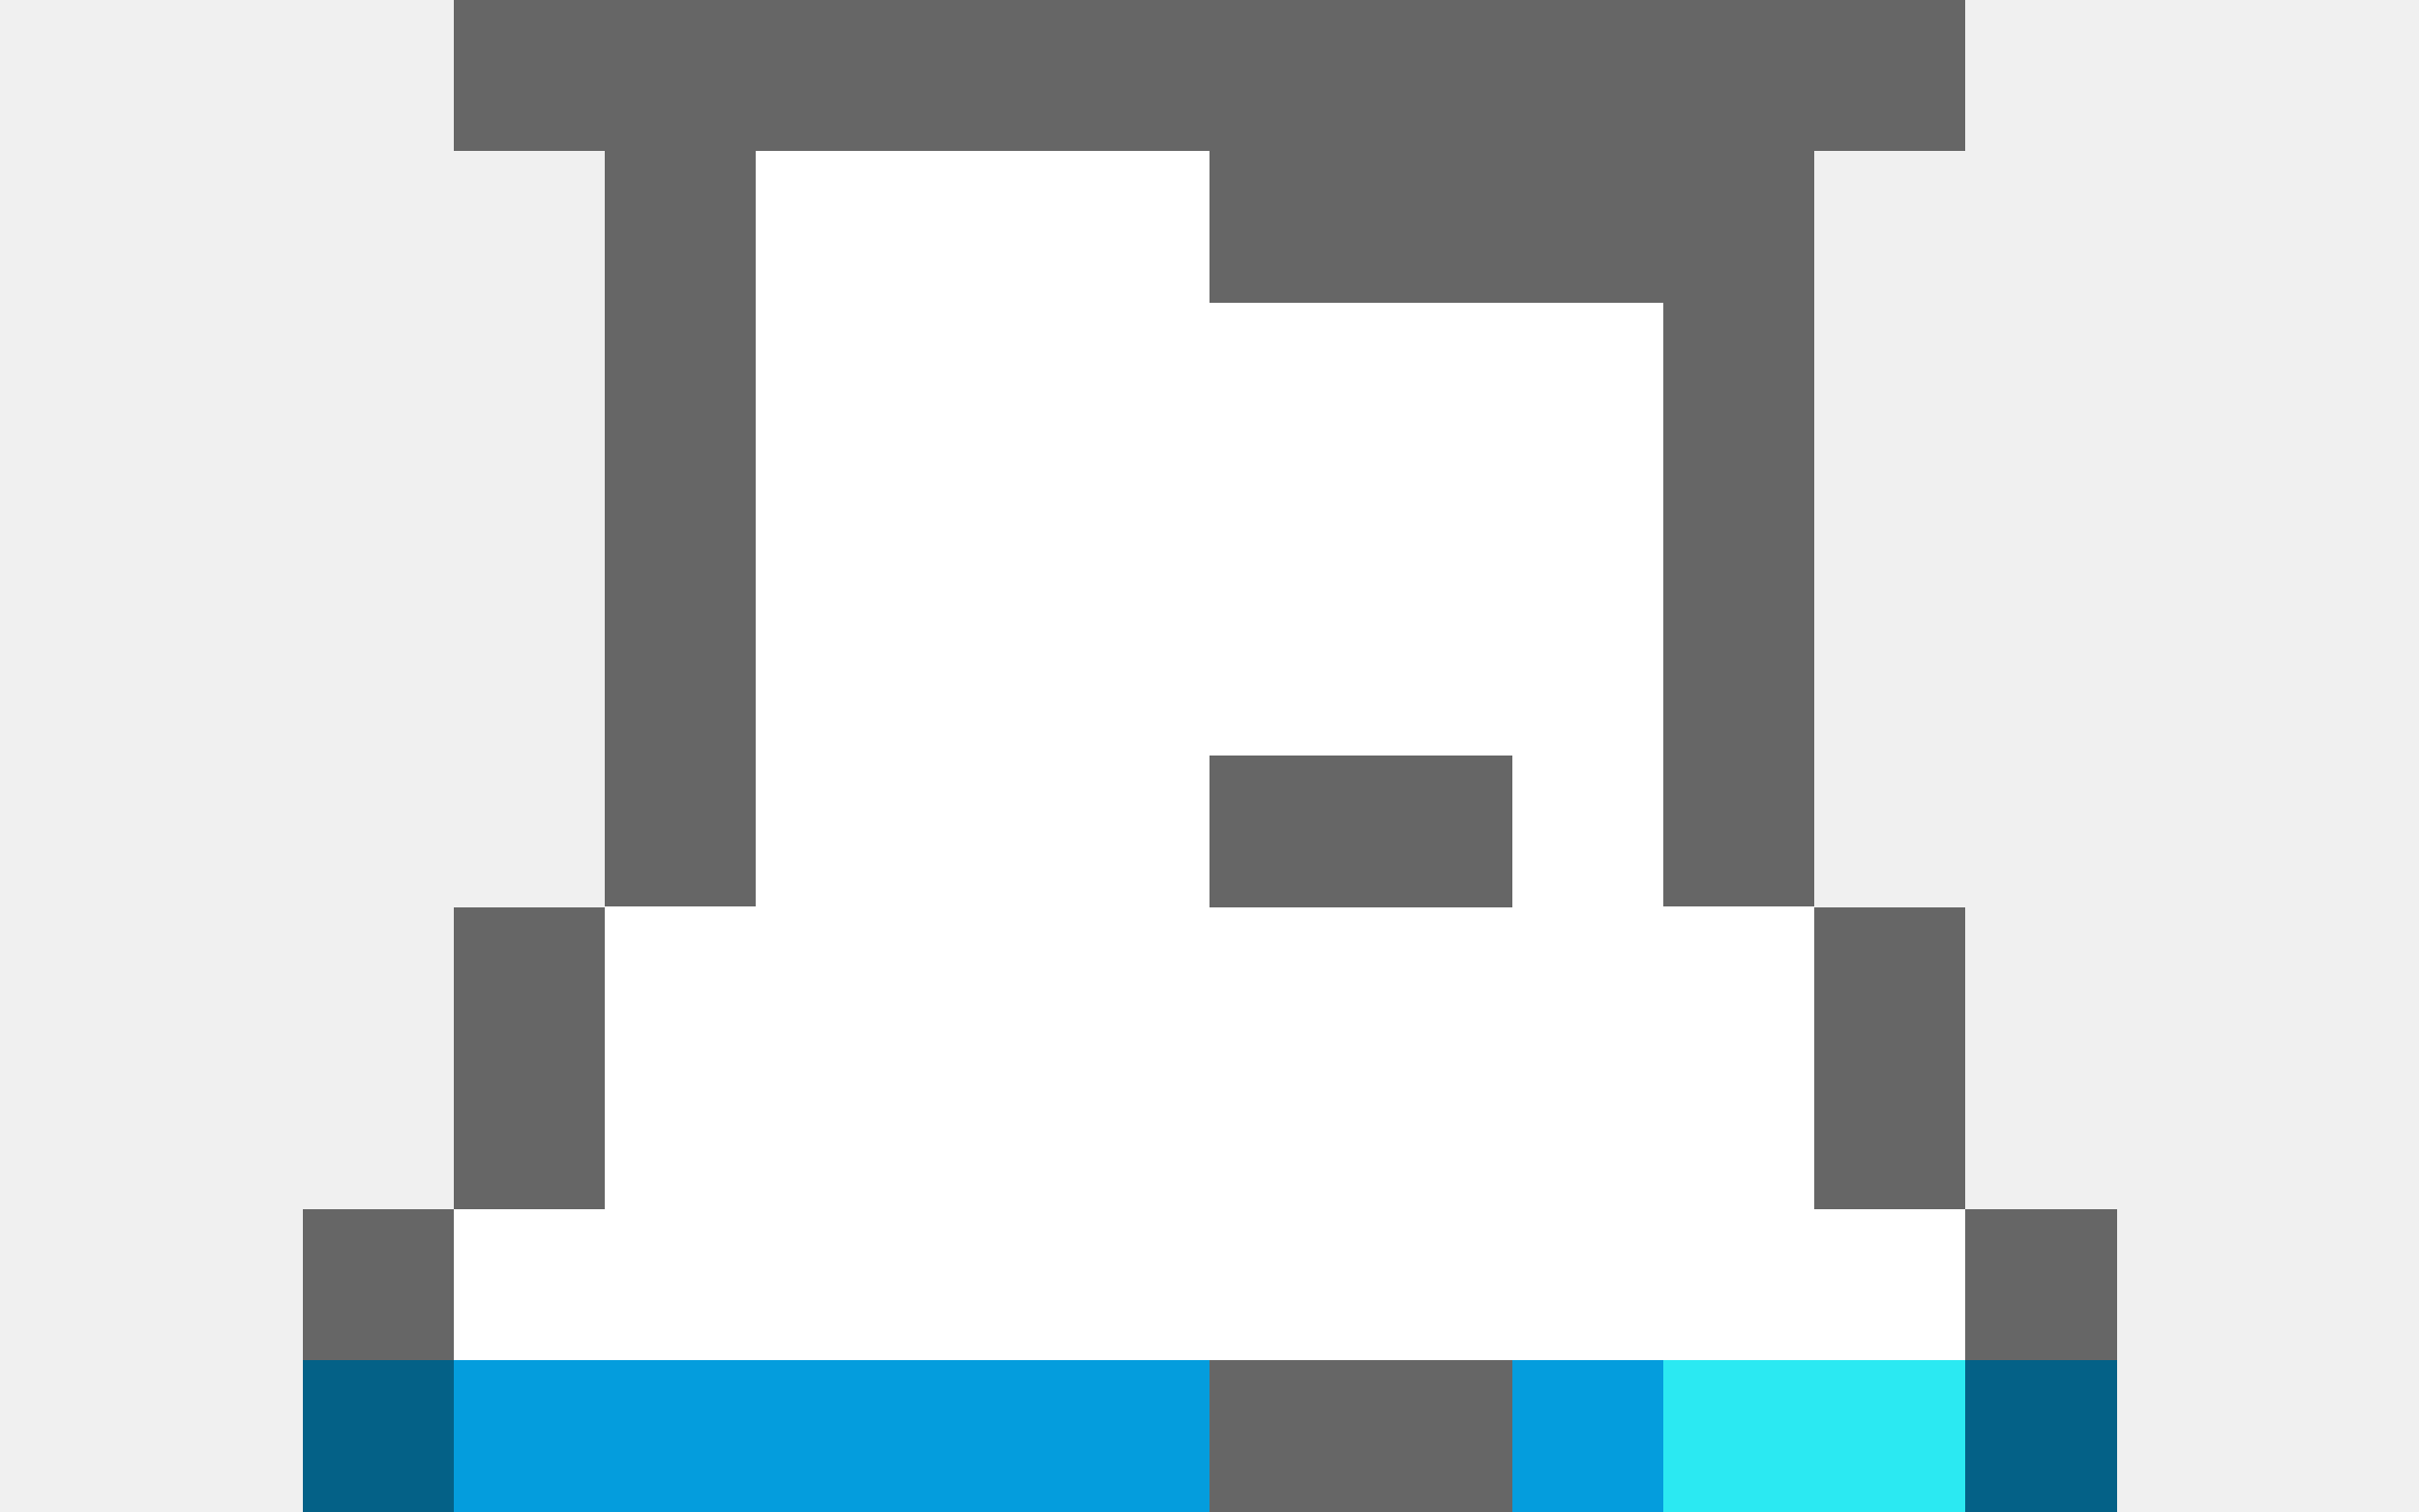
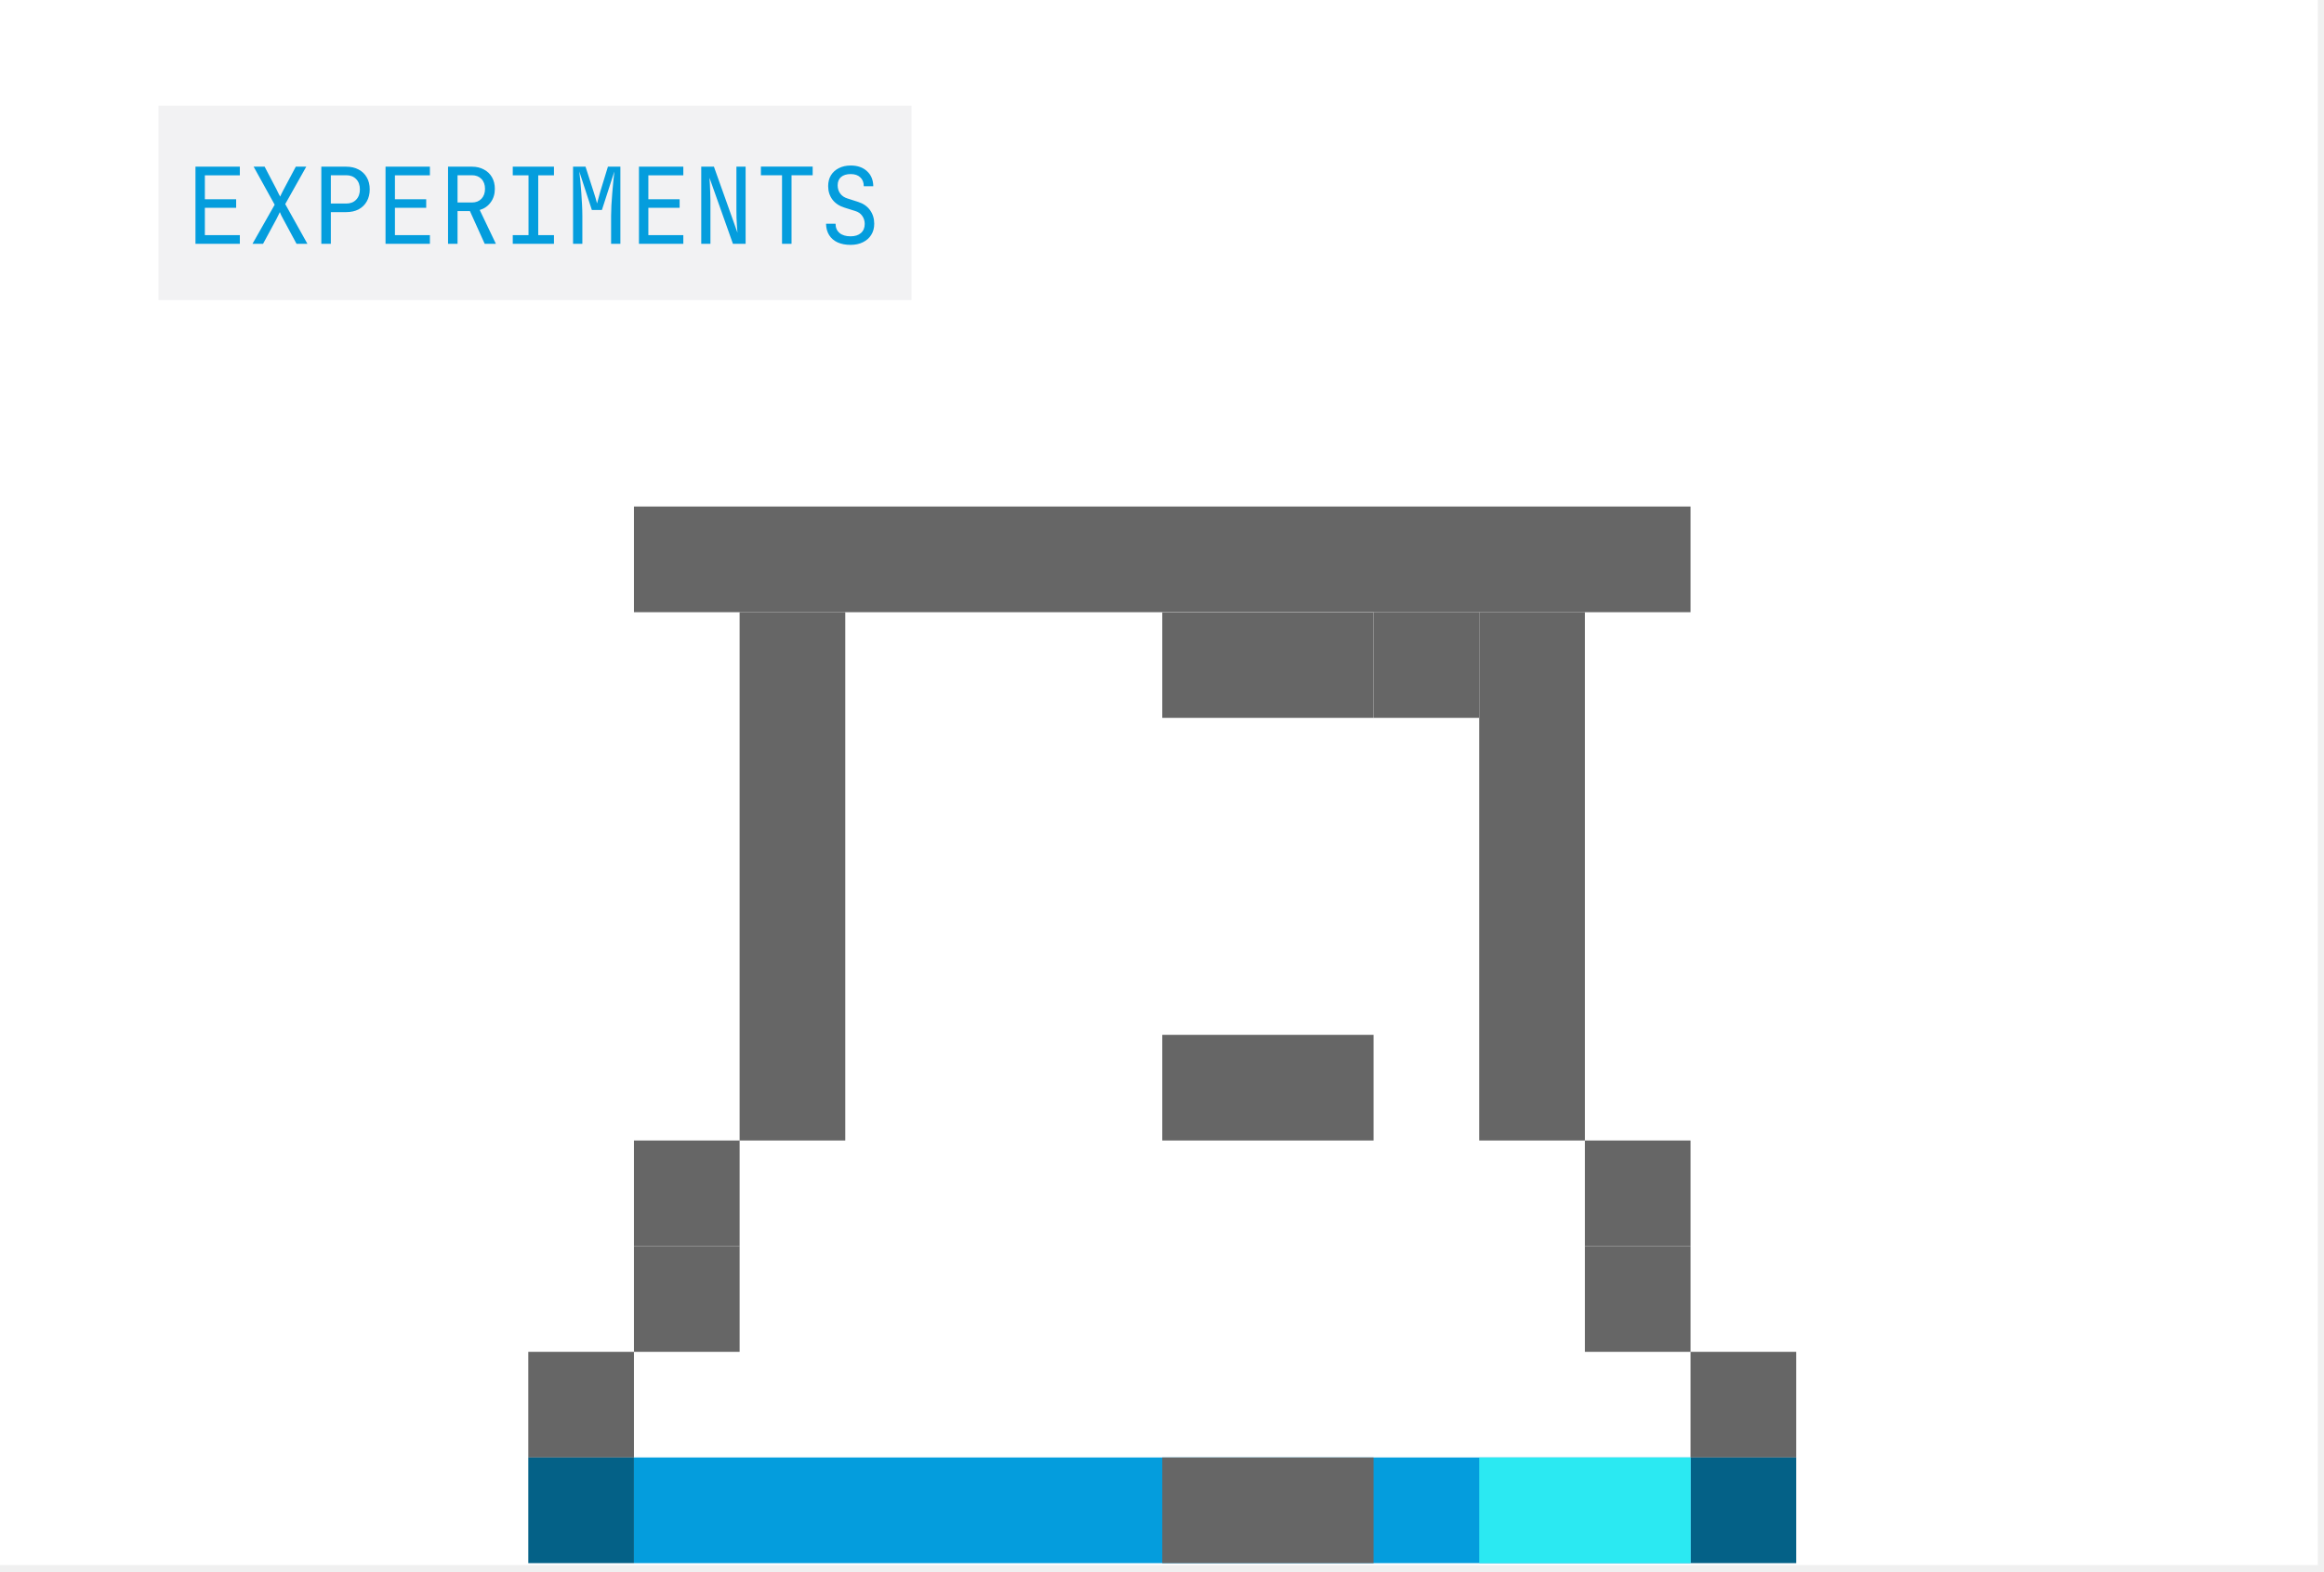
- <svg xmlns="http://www.w3.org/2000/svg" width="226.957" height="141.848" viewBox="0 0 226.957 141.848" shape-rendering="crispEdges">
-   <rect x="56.74" y="0.0" width="113.48" height="127.66" fill="#fff" />
-   <rect x="170.22" y="113.48" width="14.19" height="14.19" fill="#fff" />
-   <rect x="42.55" y="113.48" width="14.19" height="14.19" fill="#fff" />
-   <rect x="14.18" y="141.85" width="198.59" height="70.92" fill="#049ddd" />
-   <rect x="141.85" y="141.85" width="70.92" height="70.92" fill="#2be9f2" />
-   <rect x="0.0" y="170.22" width="14.19" height="14.19" fill="#046187" />
-   <rect x="14.18" y="141.85" width="14.19" height="14.19" fill="#046187" />
-   <rect x="198.59" y="141.85" width="14.19" height="14.19" fill="#046187" />
-   <rect x="28.37" y="113.48" width="14.19" height="14.19" fill="#666" />
-   <rect x="184.4" y="113.48" width="14.19" height="14.19" fill="#666" />
-   <rect x="42.55" y="85.11" width="14.19" height="14.19" fill="#666" />
-   <rect x="170.22" y="85.11" width="14.19" height="14.19" fill="#666" />
-   <rect x="212.77" y="170.22" width="14.19" height="14.19" fill="#046187" />
-   <rect x="0.0" y="184.4" width="14.19" height="14.19" fill="#046187" />
-   <rect x="14.18" y="156.03" width="14.19" height="14.19" fill="#046187" />
-   <rect x="198.59" y="156.03" width="14.19" height="14.19" fill="#046187" />
-   <rect x="28.37" y="127.66" width="14.19" height="14.19" fill="#046187" />
-   <rect x="184.4" y="127.66" width="14.19" height="14.19" fill="#046187" />
-   <rect x="42.55" y="127.66" width="141.85" height="14.19" fill="#049ddd" />
-   <rect x="156.03" y="127.66" width="28.37" height="14.19" fill="#2be9f2" />
-   <rect x="42.55" y="99.29" width="14.19" height="14.19" fill="#666" />
-   <rect x="170.22" y="99.29" width="14.19" height="14.19" fill="#666" />
-   <rect x="113.48" y="212.77" width="28.37" height="14.19" fill="#666" />
-   <rect x="113.48" y="70.92" width="28.37" height="14.19" fill="#666" />
-   <rect x="113.48" y="127.66" width="28.37" height="14.19" fill="#666" />
-   <rect x="113.48" y="184.4" width="28.37" height="14.19" fill="#666" />
-   <rect x="113.48" y="14.18" width="28.37" height="14.19" fill="#666" />
-   <rect x="56.74" y="14.18" width="14.19" height="70.92" fill="#666" />
-   <rect x="156.03" y="14.18" width="14.19" height="70.92" fill="#666" />
-   <rect x="70.92" y="0.0" width="85.11" height="14.19" fill="#fff" />
-   <rect x="42.55" y="0.0" width="141.85" height="14.19" fill="#666" />
-   <rect x="141.85" y="14.18" width="14.19" height="14.19" fill="#666" />
-   <rect x="212.77" y="184.4" width="14.19" height="14.19" fill="#046187" />
-   <rect x="0.0" y="198.59" width="14.19" height="14.19" fill="#046187" />
-   <rect x="212.77" y="198.59" width="14.19" height="14.19" fill="#046187" />
-   <rect x="14.18" y="198.59" width="14.19" height="14.19" fill="#046187" />
-   <rect x="198.59" y="198.59" width="14.19" height="14.19" fill="#046187" />
-   <rect x="14.18" y="212.77" width="14.19" height="14.19" fill="#046187" />
-   <rect x="198.59" y="212.77" width="14.19" height="14.19" fill="#046187" />
-   <rect x="28.37" y="226.96" width="170.22" height="14.19" fill="#046187" />
-   <rect x="28.37" y="212.77" width="170.22" height="14.19" fill="#046187" />
+ <svg xmlns="http://www.w3.org/2000/svg" width="312" height="211" viewBox="0 0 312 211" fill="none">
+   <rect width="311.179" height="210.113" fill="white" />
+   <g clip-path="url(#clip0_1055_1604)">
+     <rect x="99.293" y="68" width="113.479" height="127.663" fill="white" />
+     <rect width="14.185" height="14.185" transform="matrix(-1 0 0 1 226.957 181.479)" fill="white" />
+     <rect width="14.185" height="14.185" transform="matrix(-1 0 0 1 99.2935 181.479)" fill="white" />
+     <rect x="70.924" y="181.479" width="14.185" height="14.185" fill="#666666" />
+     <rect width="14.185" height="14.185" transform="matrix(-1 0 0 1 241.142 181.479)" fill="#666666" />
+     <rect x="85.109" y="153.109" width="14.185" height="14.185" fill="#666666" />
+     <rect width="14.185" height="14.185" transform="matrix(-1 0 0 1 226.957 153.109)" fill="#666666" />
+     <rect x="70.924" y="195.663" width="14.185" height="14.185" fill="#046187" />
+     <rect width="14.185" height="14.185" transform="matrix(-1 0 0 1 241.142 195.663)" fill="#046187" />
+     <rect width="141.848" height="14.185" transform="matrix(-1 0 0 1 226.957 195.663)" fill="#049DDD" />
+     <rect width="28.37" height="14.185" transform="matrix(-1 0 0 1 226.957 195.663)" fill="#2BE9F2" />
+     <rect x="85.109" y="167.294" width="14.185" height="14.185" fill="#666666" />
+     <rect width="14.185" height="14.185" transform="matrix(-1 0 0 1 226.957 167.294)" fill="#666666" />
+     <rect width="28.37" height="14.185" transform="matrix(-1 0 0 1 184.402 138.924)" fill="#666666" />
+     <rect width="28.37" height="14.185" transform="matrix(-1 0 0 1 184.402 195.663)" fill="#666666" />
+     <rect width="28.37" height="14.185" transform="matrix(-1 0 0 1 184.402 82.1848)" fill="#666666" />
+     <rect x="99.293" y="82.185" width="14.185" height="70.924" fill="#666666" />
+     <rect width="14.185" height="70.924" transform="matrix(-1 0 0 1 212.772 82.1848)" fill="#666666" />
+     <rect x="113.479" y="68" width="85.109" height="14.185" fill="white" />
+     <rect x="85.109" y="68" width="141.848" height="14.185" fill="#666666" />
+     <rect width="14.185" height="14.185" transform="matrix(-1 0 0 1 198.587 82.1848)" fill="#666666" />
+   </g>
+   <rect width="101.092" height="26.092" transform="translate(21.2769 14.1848)" fill="#F2F2F3" />
+   <path d="M26.242 32.731V22.376H32.199V23.539H27.504V26.745H31.703V27.894H27.504V31.568H32.199V32.731H26.242ZM33.896 32.731L36.875 27.483L34.052 22.376H35.527L37.13 25.44C37.215 25.601 37.3 25.776 37.385 25.965C37.48 26.145 37.556 26.286 37.612 26.39C37.66 26.286 37.726 26.145 37.811 25.965C37.906 25.776 37.995 25.601 38.081 25.44L39.712 22.376H41.116L38.293 27.398L41.272 32.731H39.811L38.038 29.44C37.953 29.279 37.863 29.109 37.768 28.93C37.683 28.74 37.617 28.589 37.57 28.476C37.523 28.589 37.452 28.736 37.357 28.915C37.272 29.095 37.187 29.265 37.102 29.426L35.315 32.731H33.896ZM43.139 32.731V22.376H46.472C47.115 22.376 47.673 22.504 48.146 22.759C48.619 23.005 48.983 23.355 49.238 23.809C49.503 24.263 49.636 24.802 49.636 25.426C49.636 26.041 49.503 26.579 49.238 27.043C48.983 27.497 48.619 27.851 48.146 28.107C47.673 28.353 47.115 28.476 46.472 28.476H44.416V32.731H43.139ZM44.416 27.327H46.472C47.03 27.327 47.475 27.156 47.806 26.816C48.146 26.466 48.316 26.003 48.316 25.426C48.316 24.84 48.146 24.376 47.806 24.036C47.475 23.695 47.03 23.525 46.472 23.525H44.416V27.327ZM51.758 32.731V22.376H57.715V23.539H53.02V26.745H57.219V27.894H53.02V31.568H57.715V32.731H51.758ZM60.15 32.731V22.376H63.355C63.97 22.376 64.509 22.504 64.972 22.759C65.436 23.005 65.795 23.35 66.05 23.795C66.306 24.239 66.433 24.759 66.433 25.355C66.433 26.055 66.249 26.655 65.88 27.156C65.521 27.658 65.029 28.003 64.405 28.192L66.575 32.731H65.072L63.086 28.334H61.426V32.731H60.15ZM61.426 27.185H63.355C63.885 27.185 64.311 27.019 64.632 26.688C64.954 26.348 65.114 25.903 65.114 25.355C65.114 24.797 64.954 24.352 64.632 24.021C64.311 23.691 63.885 23.525 63.355 23.525H61.426V27.185ZM68.839 32.731V31.568H70.953V23.539H68.839V22.376H74.371V23.539H72.258V31.568H74.371V32.731H68.839ZM76.933 32.731V22.376H78.607L79.685 25.724C79.789 26.026 79.884 26.329 79.969 26.631C80.054 26.925 80.115 27.152 80.153 27.312C80.201 27.152 80.262 26.925 80.338 26.631C80.413 26.329 80.499 26.022 80.593 25.709L81.614 22.376H83.288V32.731H82.04V28.972C82.04 28.556 82.054 28.083 82.082 27.554C82.111 27.024 82.149 26.485 82.196 25.936C82.243 25.379 82.29 24.849 82.338 24.348C82.394 23.837 82.442 23.393 82.48 23.014L80.806 28.192H79.458L77.77 23.014C77.818 23.383 77.865 23.814 77.912 24.305C77.959 24.788 78.002 25.303 78.04 25.851C78.078 26.39 78.111 26.929 78.139 27.468C78.167 28.008 78.182 28.509 78.182 28.972V32.731H76.933ZM85.779 32.731V22.376H91.737V23.539H87.042V26.745H91.24V27.894H87.042V31.568H91.737V32.731H85.779ZM94.143 32.731V22.376H95.845L99.008 31.242C98.989 31.005 98.966 30.717 98.937 30.376C98.918 30.026 98.899 29.662 98.88 29.284C98.871 28.896 98.866 28.532 98.866 28.192V22.376H100.1V32.731H98.398L95.249 23.866C95.268 24.093 95.287 24.381 95.306 24.731C95.325 25.071 95.339 25.435 95.348 25.823C95.367 26.201 95.377 26.565 95.377 26.915V32.731H94.143ZM104.988 32.731V23.525H102.152V22.362H109.102V23.525H106.265V32.731H104.988ZM114.189 32.873C113.508 32.873 112.922 32.759 112.43 32.532C111.948 32.306 111.574 31.979 111.309 31.554C111.045 31.128 110.907 30.622 110.898 30.036H112.175C112.175 30.556 112.35 30.967 112.699 31.27C113.059 31.573 113.555 31.724 114.189 31.724C114.785 31.724 115.248 31.577 115.579 31.284C115.919 30.991 116.09 30.584 116.09 30.064C116.09 29.648 115.976 29.284 115.749 28.972C115.532 28.66 115.215 28.442 114.799 28.32L113.395 27.88C112.685 27.662 112.137 27.298 111.749 26.788C111.371 26.277 111.182 25.676 111.182 24.986C111.182 24.428 111.305 23.946 111.551 23.539C111.806 23.123 112.16 22.802 112.614 22.575C113.068 22.338 113.603 22.22 114.217 22.22C115.125 22.22 115.853 22.475 116.402 22.986C116.95 23.487 117.229 24.159 117.239 25H115.962C115.962 24.49 115.806 24.093 115.494 23.809C115.191 23.516 114.761 23.369 114.203 23.369C113.655 23.369 113.224 23.501 112.912 23.766C112.61 24.031 112.458 24.4 112.458 24.873C112.458 25.298 112.572 25.667 112.799 25.979C113.026 26.291 113.352 26.513 113.778 26.646L115.196 27.1C115.886 27.317 116.421 27.686 116.799 28.206C117.177 28.726 117.366 29.336 117.366 30.036C117.366 30.603 117.234 31.1 116.969 31.525C116.704 31.951 116.331 32.282 115.849 32.518C115.376 32.755 114.822 32.873 114.189 32.873Z" fill="#049DDD" />
+   <defs>
+     <clipPath id="clip0_1055_1604">
+       <rect width="226.957" height="141.848" fill="white" transform="translate(42.5542 68)" />
+     </clipPath>
+   </defs>
</svg>
